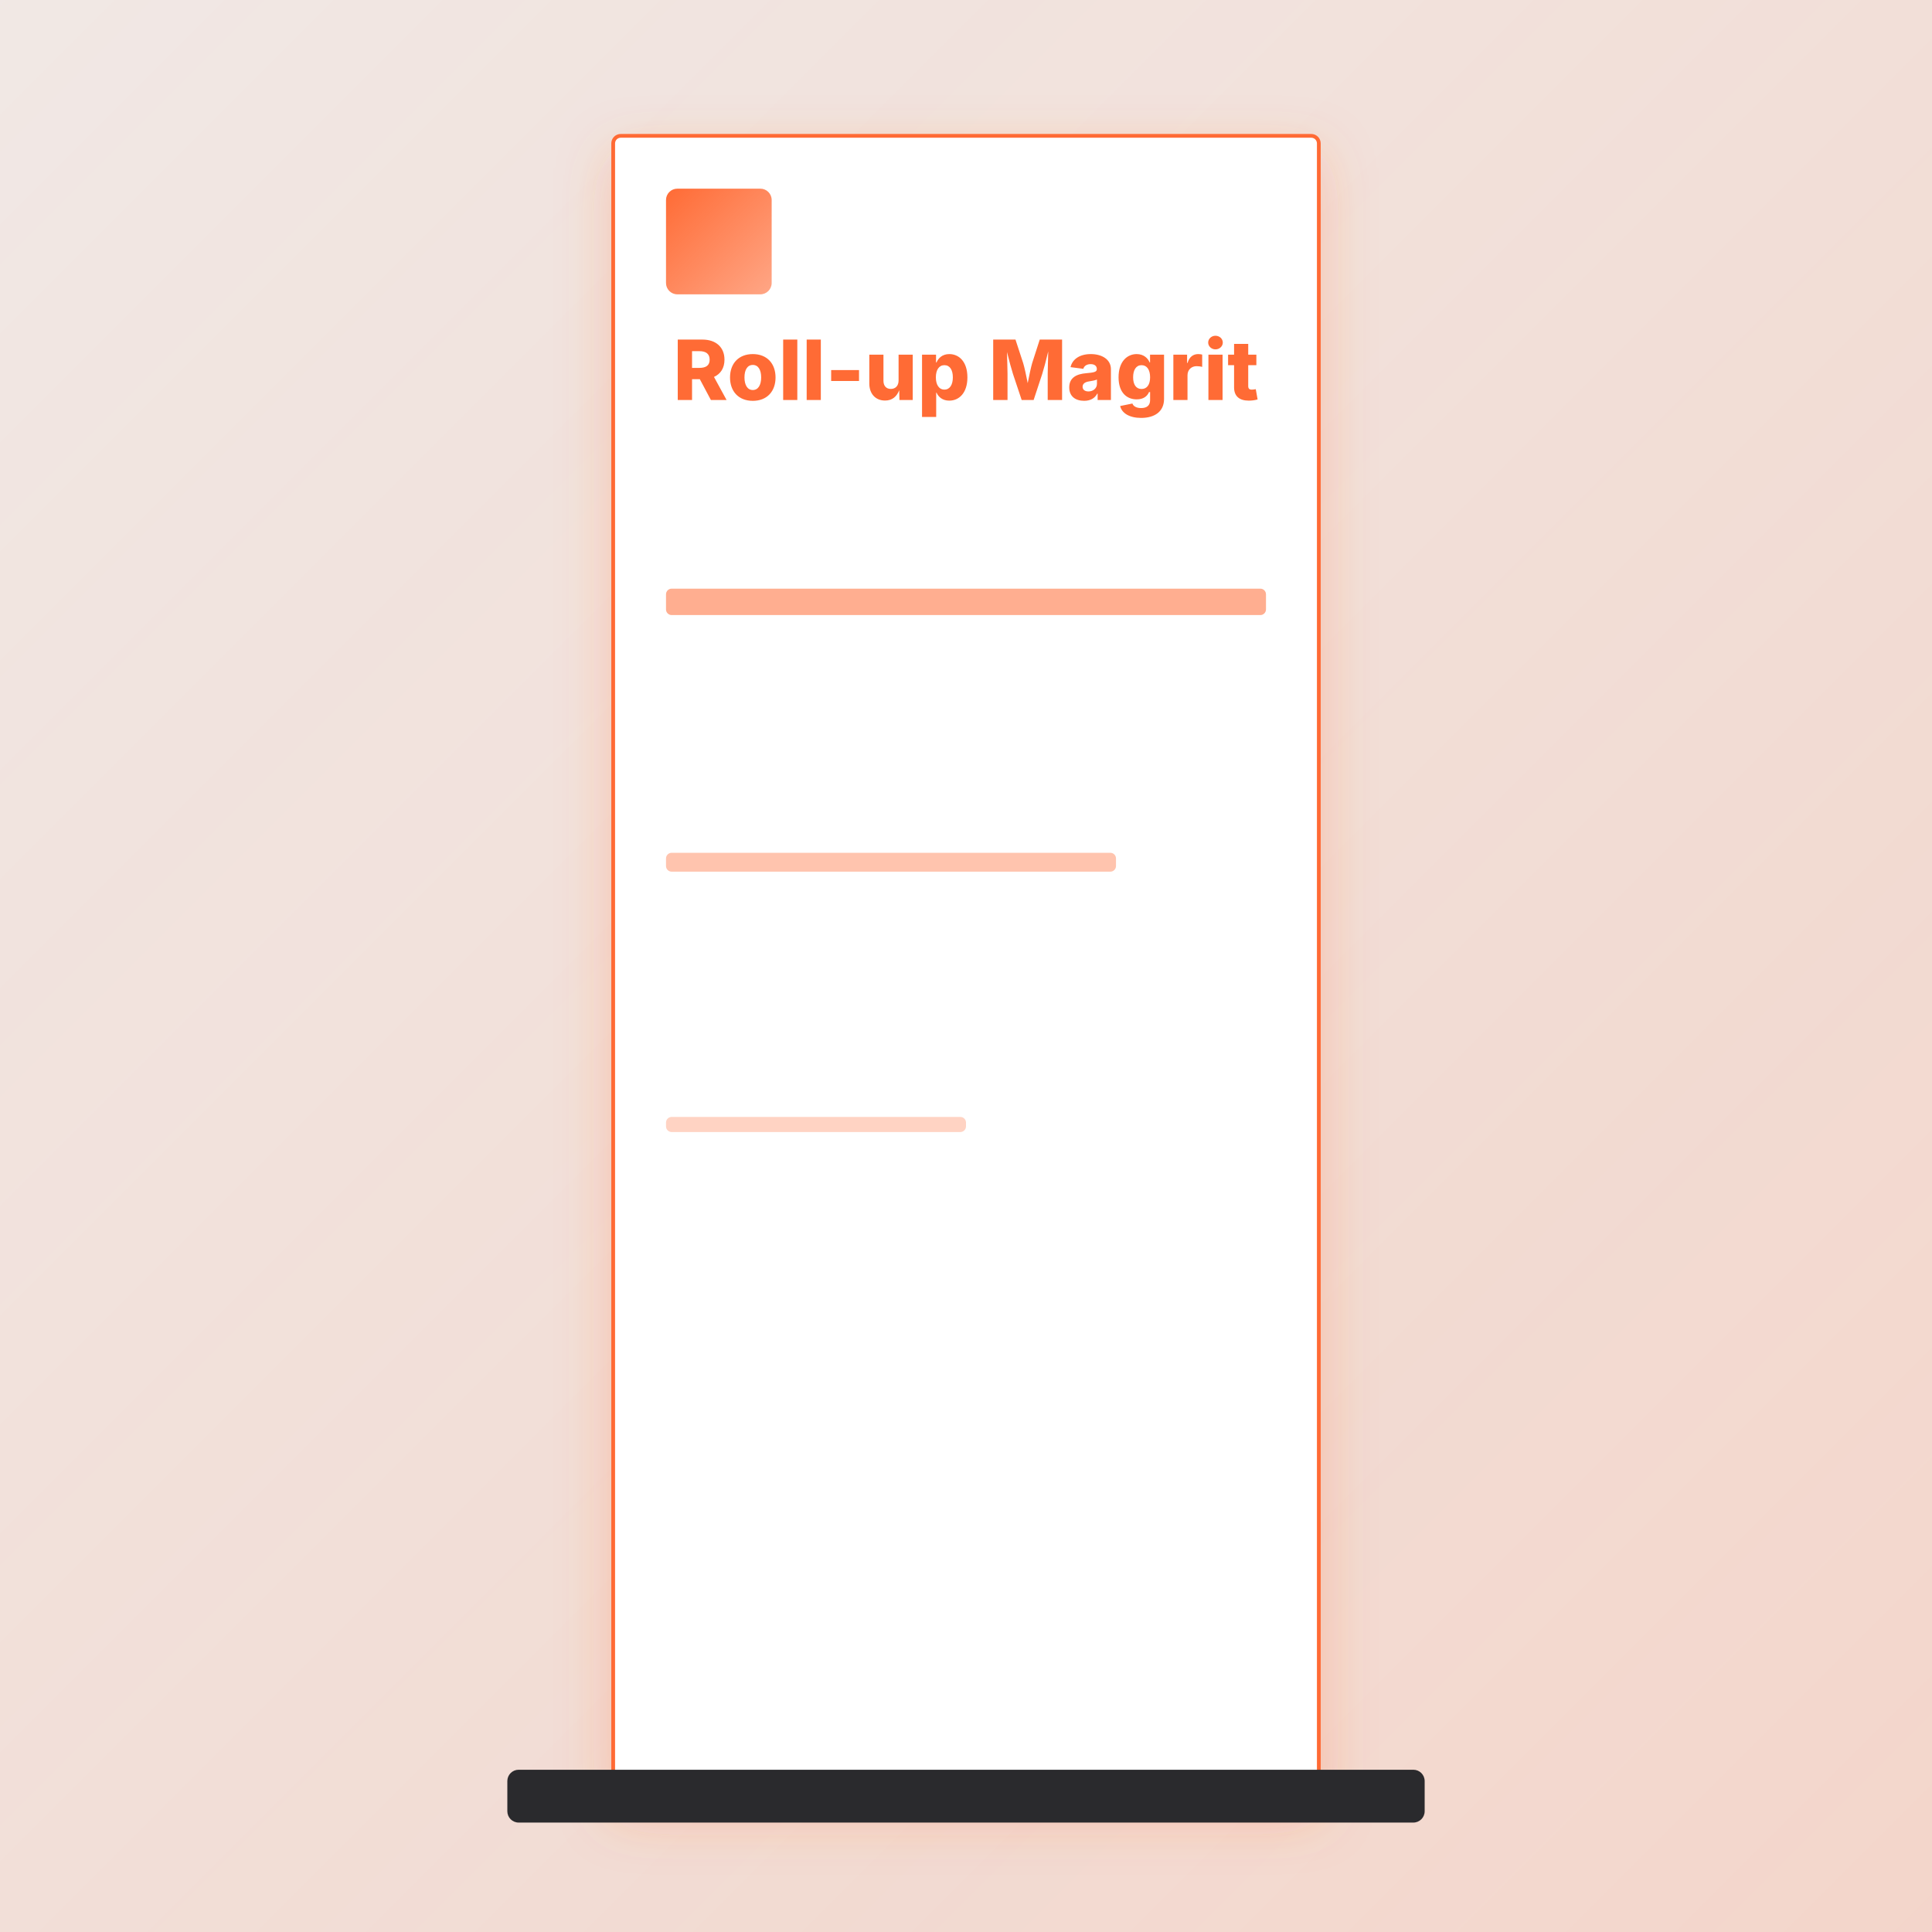
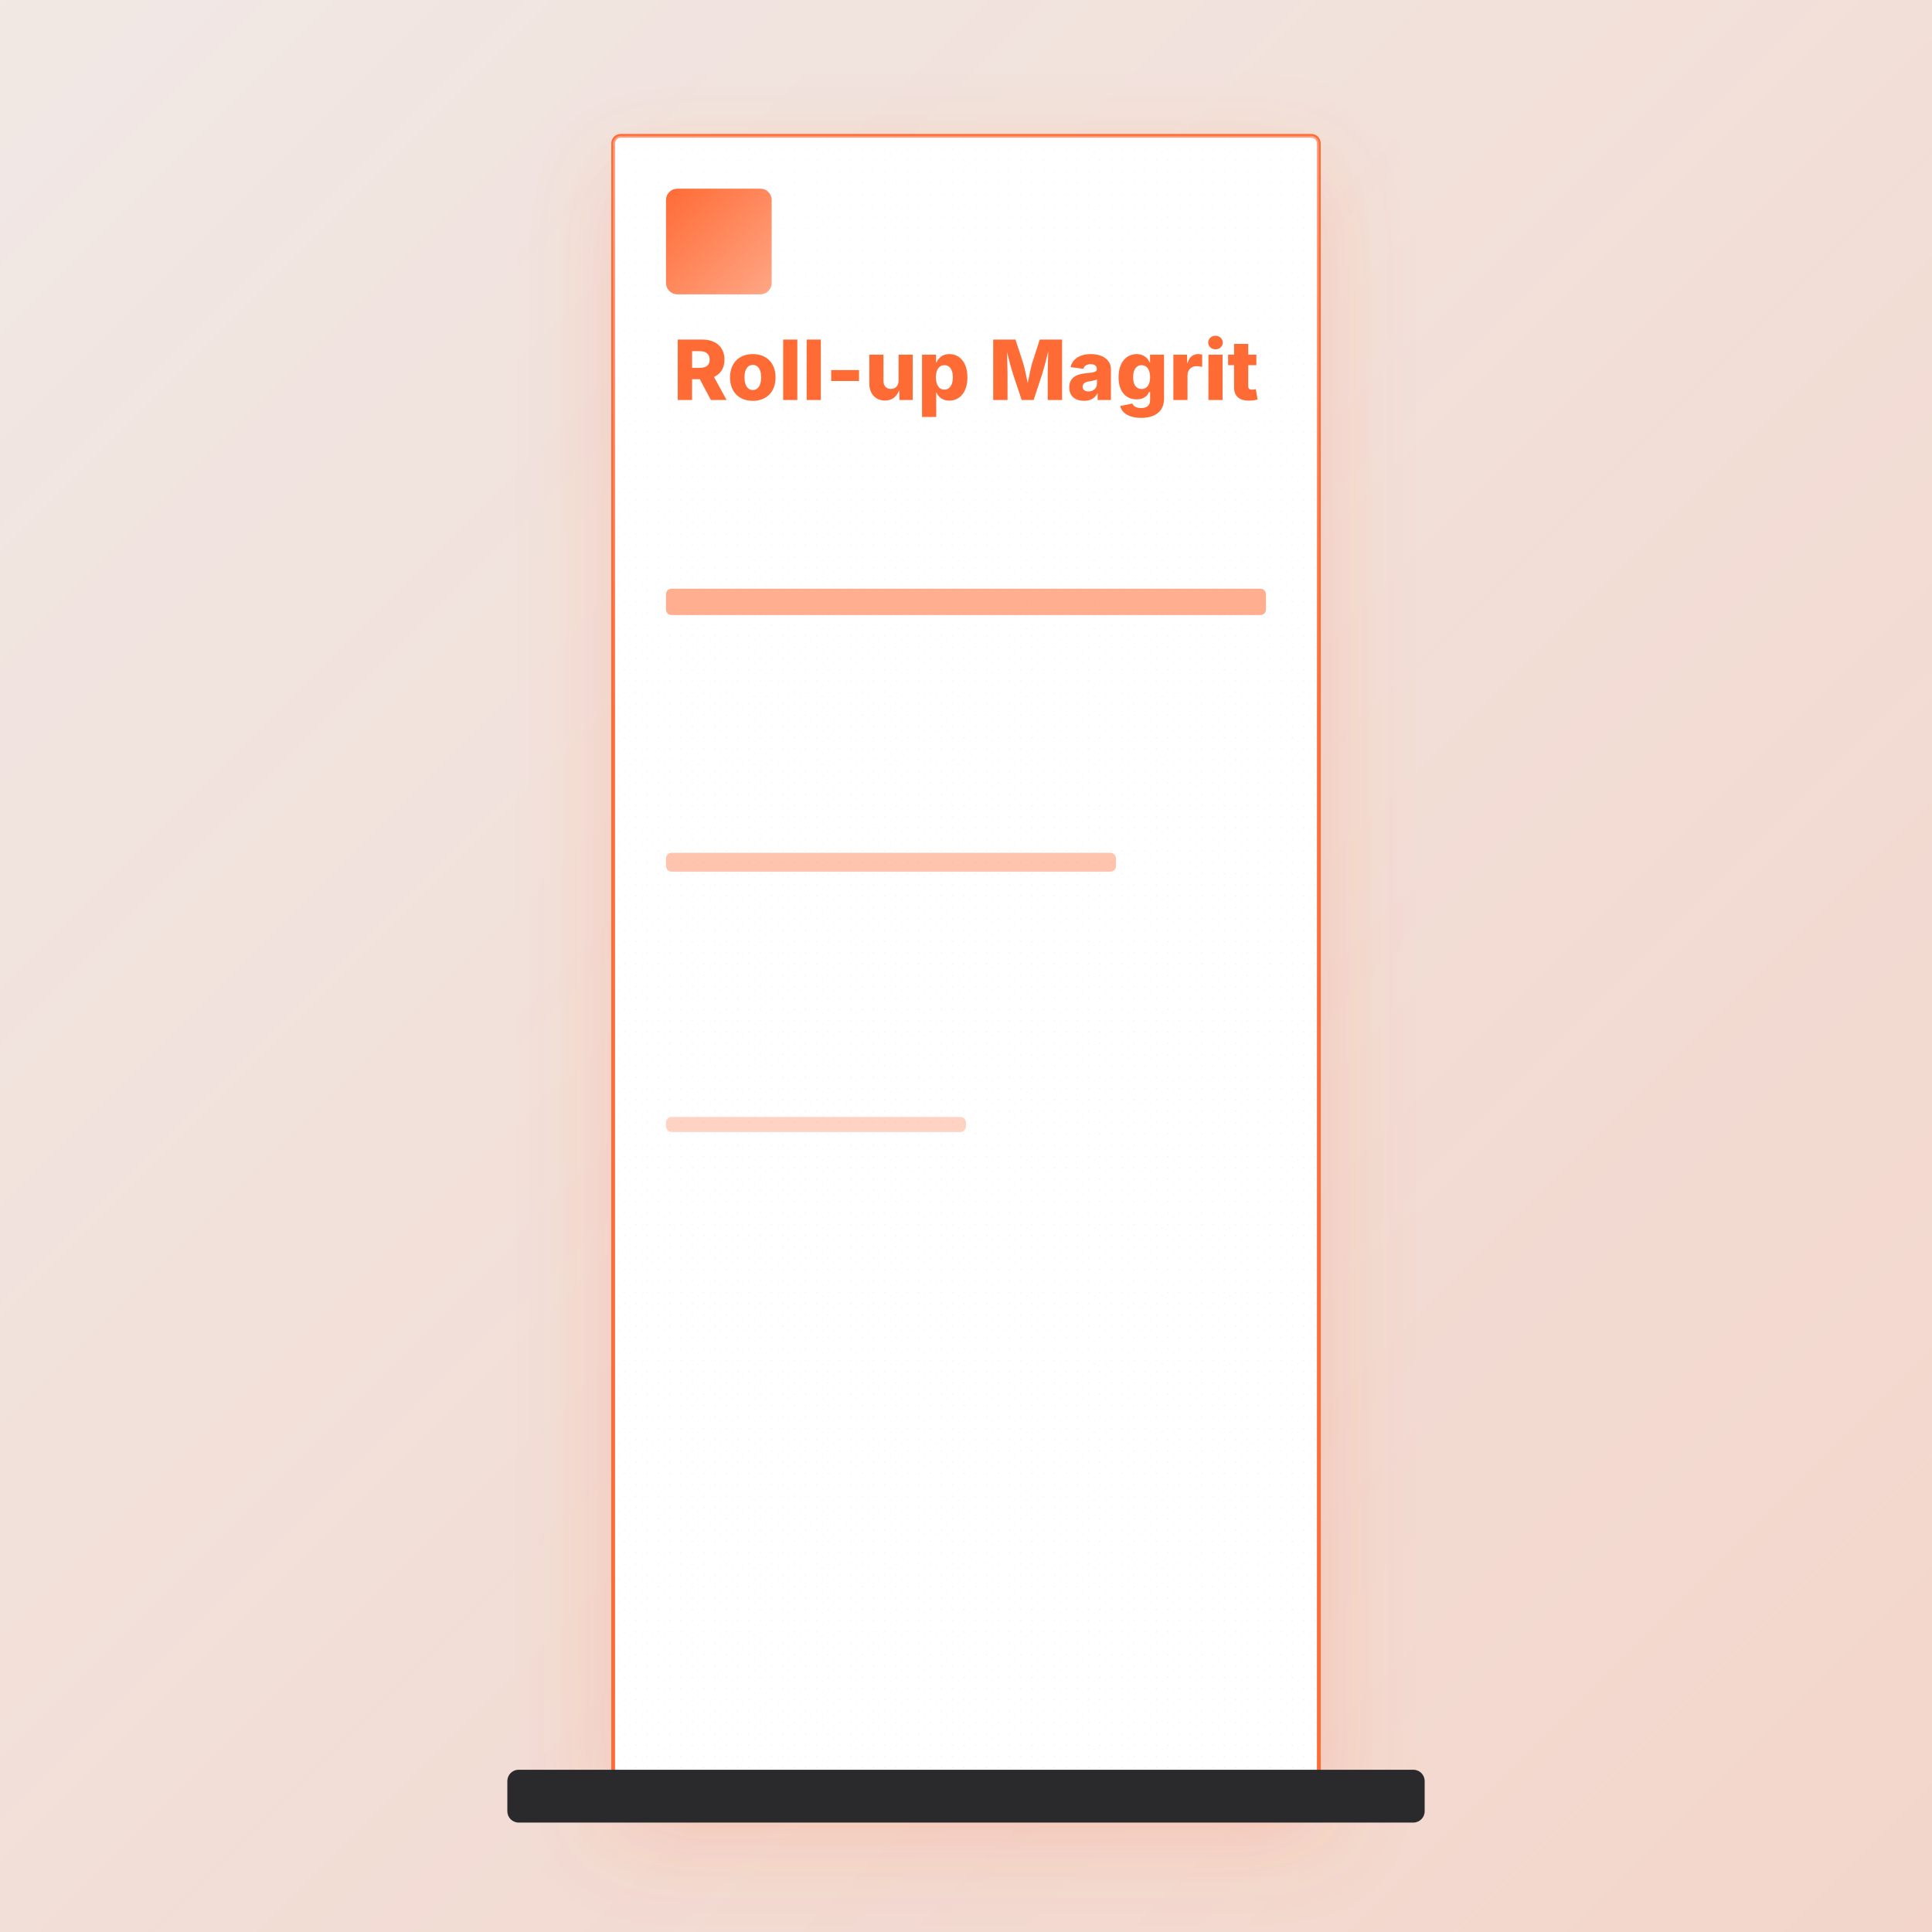
<svg xmlns="http://www.w3.org/2000/svg" viewBox="0 0 1024 1024" width="1024" height="1024">
  <defs>
    <linearGradient id="bg" x1="0%" y1="0%" x2="100%" y2="100%">
      <stop offset="0%" stop-color="#FF6B35" stop-opacity="0.06" />
      <stop offset="100%" stop-color="#FF6B35" stop-opacity="0.20" />
    </linearGradient>
    <linearGradient id="logoGrad" x1="0%" y1="0%" x2="100%" y2="100%">
      <stop offset="0%" stop-color="#FF6B35" stop-opacity="1" />
      <stop offset="100%" stop-color="#FF6B35" stop-opacity="0.6" />
    </linearGradient>
-     <filter id="shadow" x="-10%" y="-10%" width="120%" height="120%">
-       <feDropShadow dx="0" dy="10" stdDeviation="14" flood-color="#FF6B35" flood-opacity="0.28" />
+     <filter id="shadowDouble" x="-15%" y="-15%" width="130%" height="130%">
+       <feDropShadow dx="0" dy="4" stdDeviation="6" flood-color="#000" flood-opacity="0.18" />
+       <feDropShadow dx="0" dy="18" stdDeviation="24" flood-color="#FF6B35" flood-opacity="0.22" />
    </filter>
+     <linearGradient id="paperHighlight" x1="0%" y1="0%" x2="0%" y2="100%">
+       <stop offset="0%" stop-color="#ffffff" stop-opacity="0.35" />
+       <stop offset="35%" stop-color="#ffffff" stop-opacity="0.05" />
+       <stop offset="100%" stop-color="#ffffff" stop-opacity="0" />
+     </linearGradient>
+     <pattern id="paperTexture" width="6" height="6" patternUnits="userSpaceOnUse">
+       <rect width="6" height="6" fill="white" />
+       <circle cx="1" cy="1" r="0.3" fill="#e5e5e5" opacity="0.6" />
+       <circle cx="4" cy="3" r="0.25" fill="#e5e5e5" opacity="0.5" />
+     </pattern>
  </defs>
  <rect width="1024" height="1024" fill="url(#bg)" />
-   <rect x="325" y="72" width="374" height="880" fill="white" stroke="#FF6B35" stroke-width="2" rx="4" filter="url(#shadow)" />
+   <rect x="325" y="72" width="374" height="880" fill="url(#paperTexture)" stroke="#FF6B35" stroke-width="2" rx="4" filter="url(#shadowDouble)" />
+   <rect x="325" y="72" width="374" height="880" fill="url(#paperHighlight)" rx="4" pointer-events="none" />
  <rect x="353" y="100" width="56" height="56" fill="url(#logoGrad)" rx="6" />
  <text x="512" y="212" text-anchor="middle" font-family="Inter" font-size="44" font-weight="800" fill="#FF6B35">Roll-up Magrit</text>
  <rect x="353" y="312" width="318" height="14" fill="#FF6B35" opacity="0.55" rx="3" />
  <rect x="353" y="452" width="238.5" height="10" fill="#FF6B35" opacity="0.40" rx="3" />
  <rect x="353" y="592" width="159" height="8" fill="#FF6B35" opacity="0.30" rx="3" />
  <rect x="268.9" y="938" width="486.2" height="28" fill="#2A2A2D" rx="6" />
</svg>
